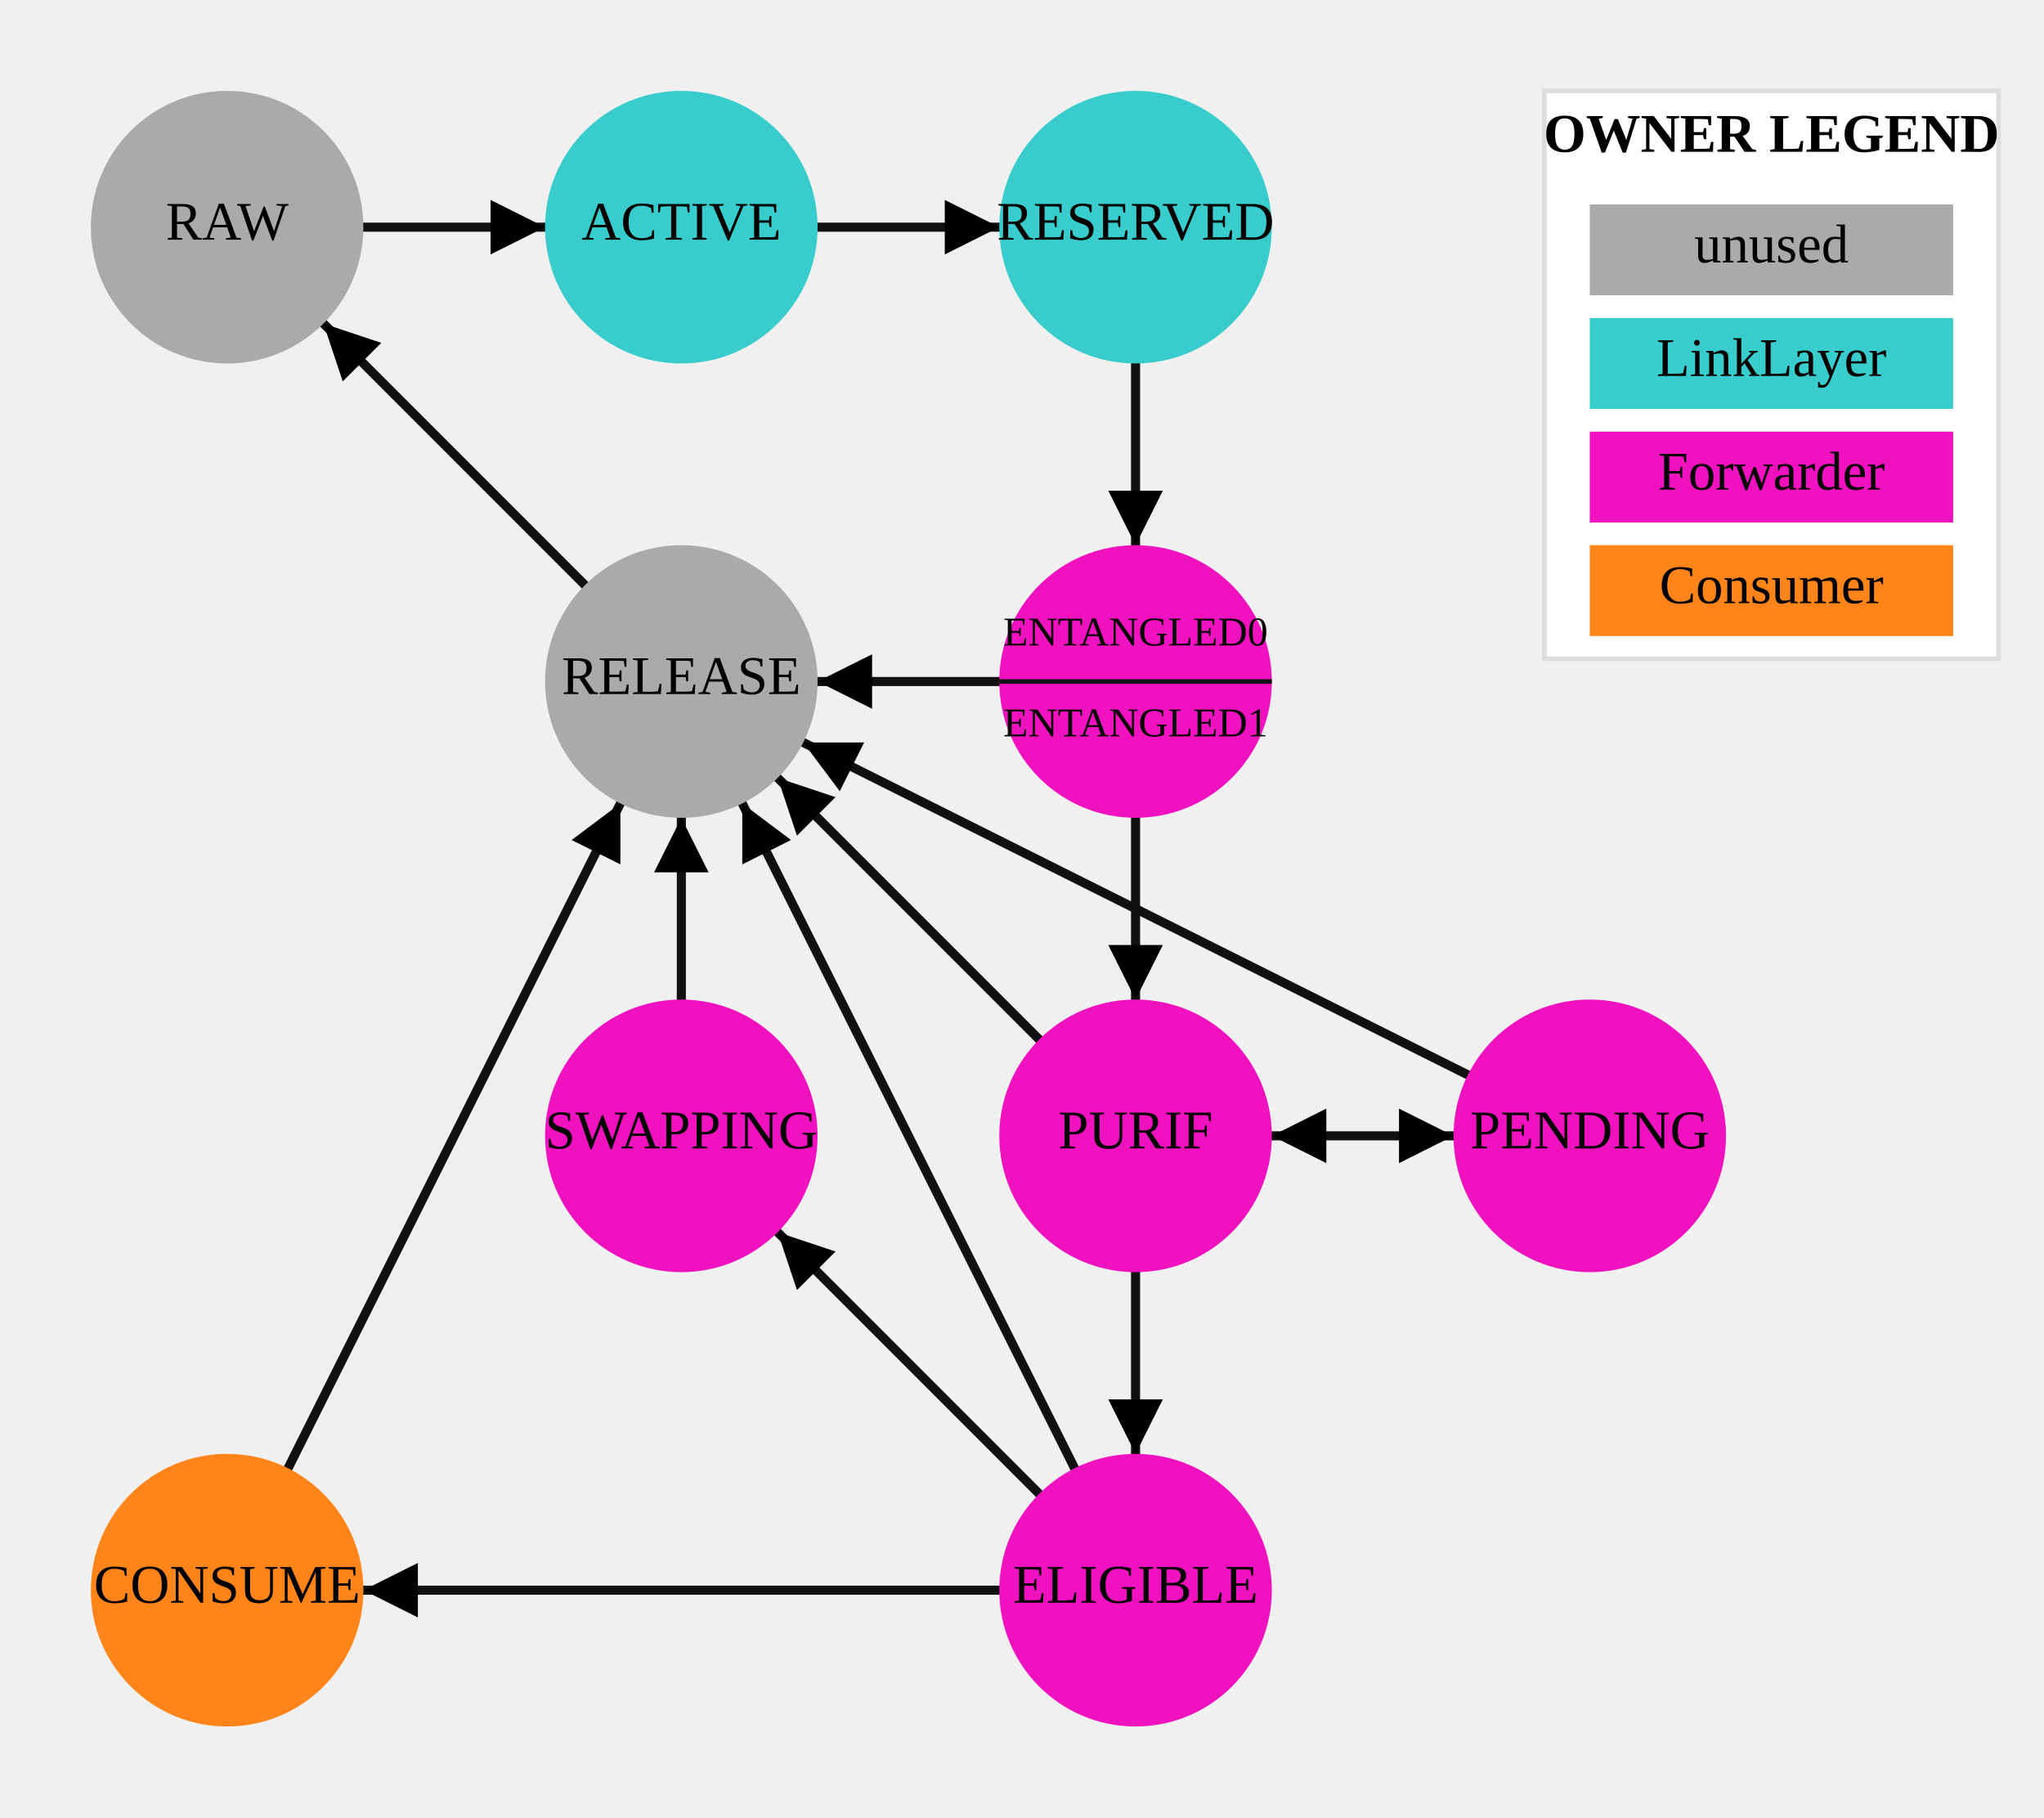
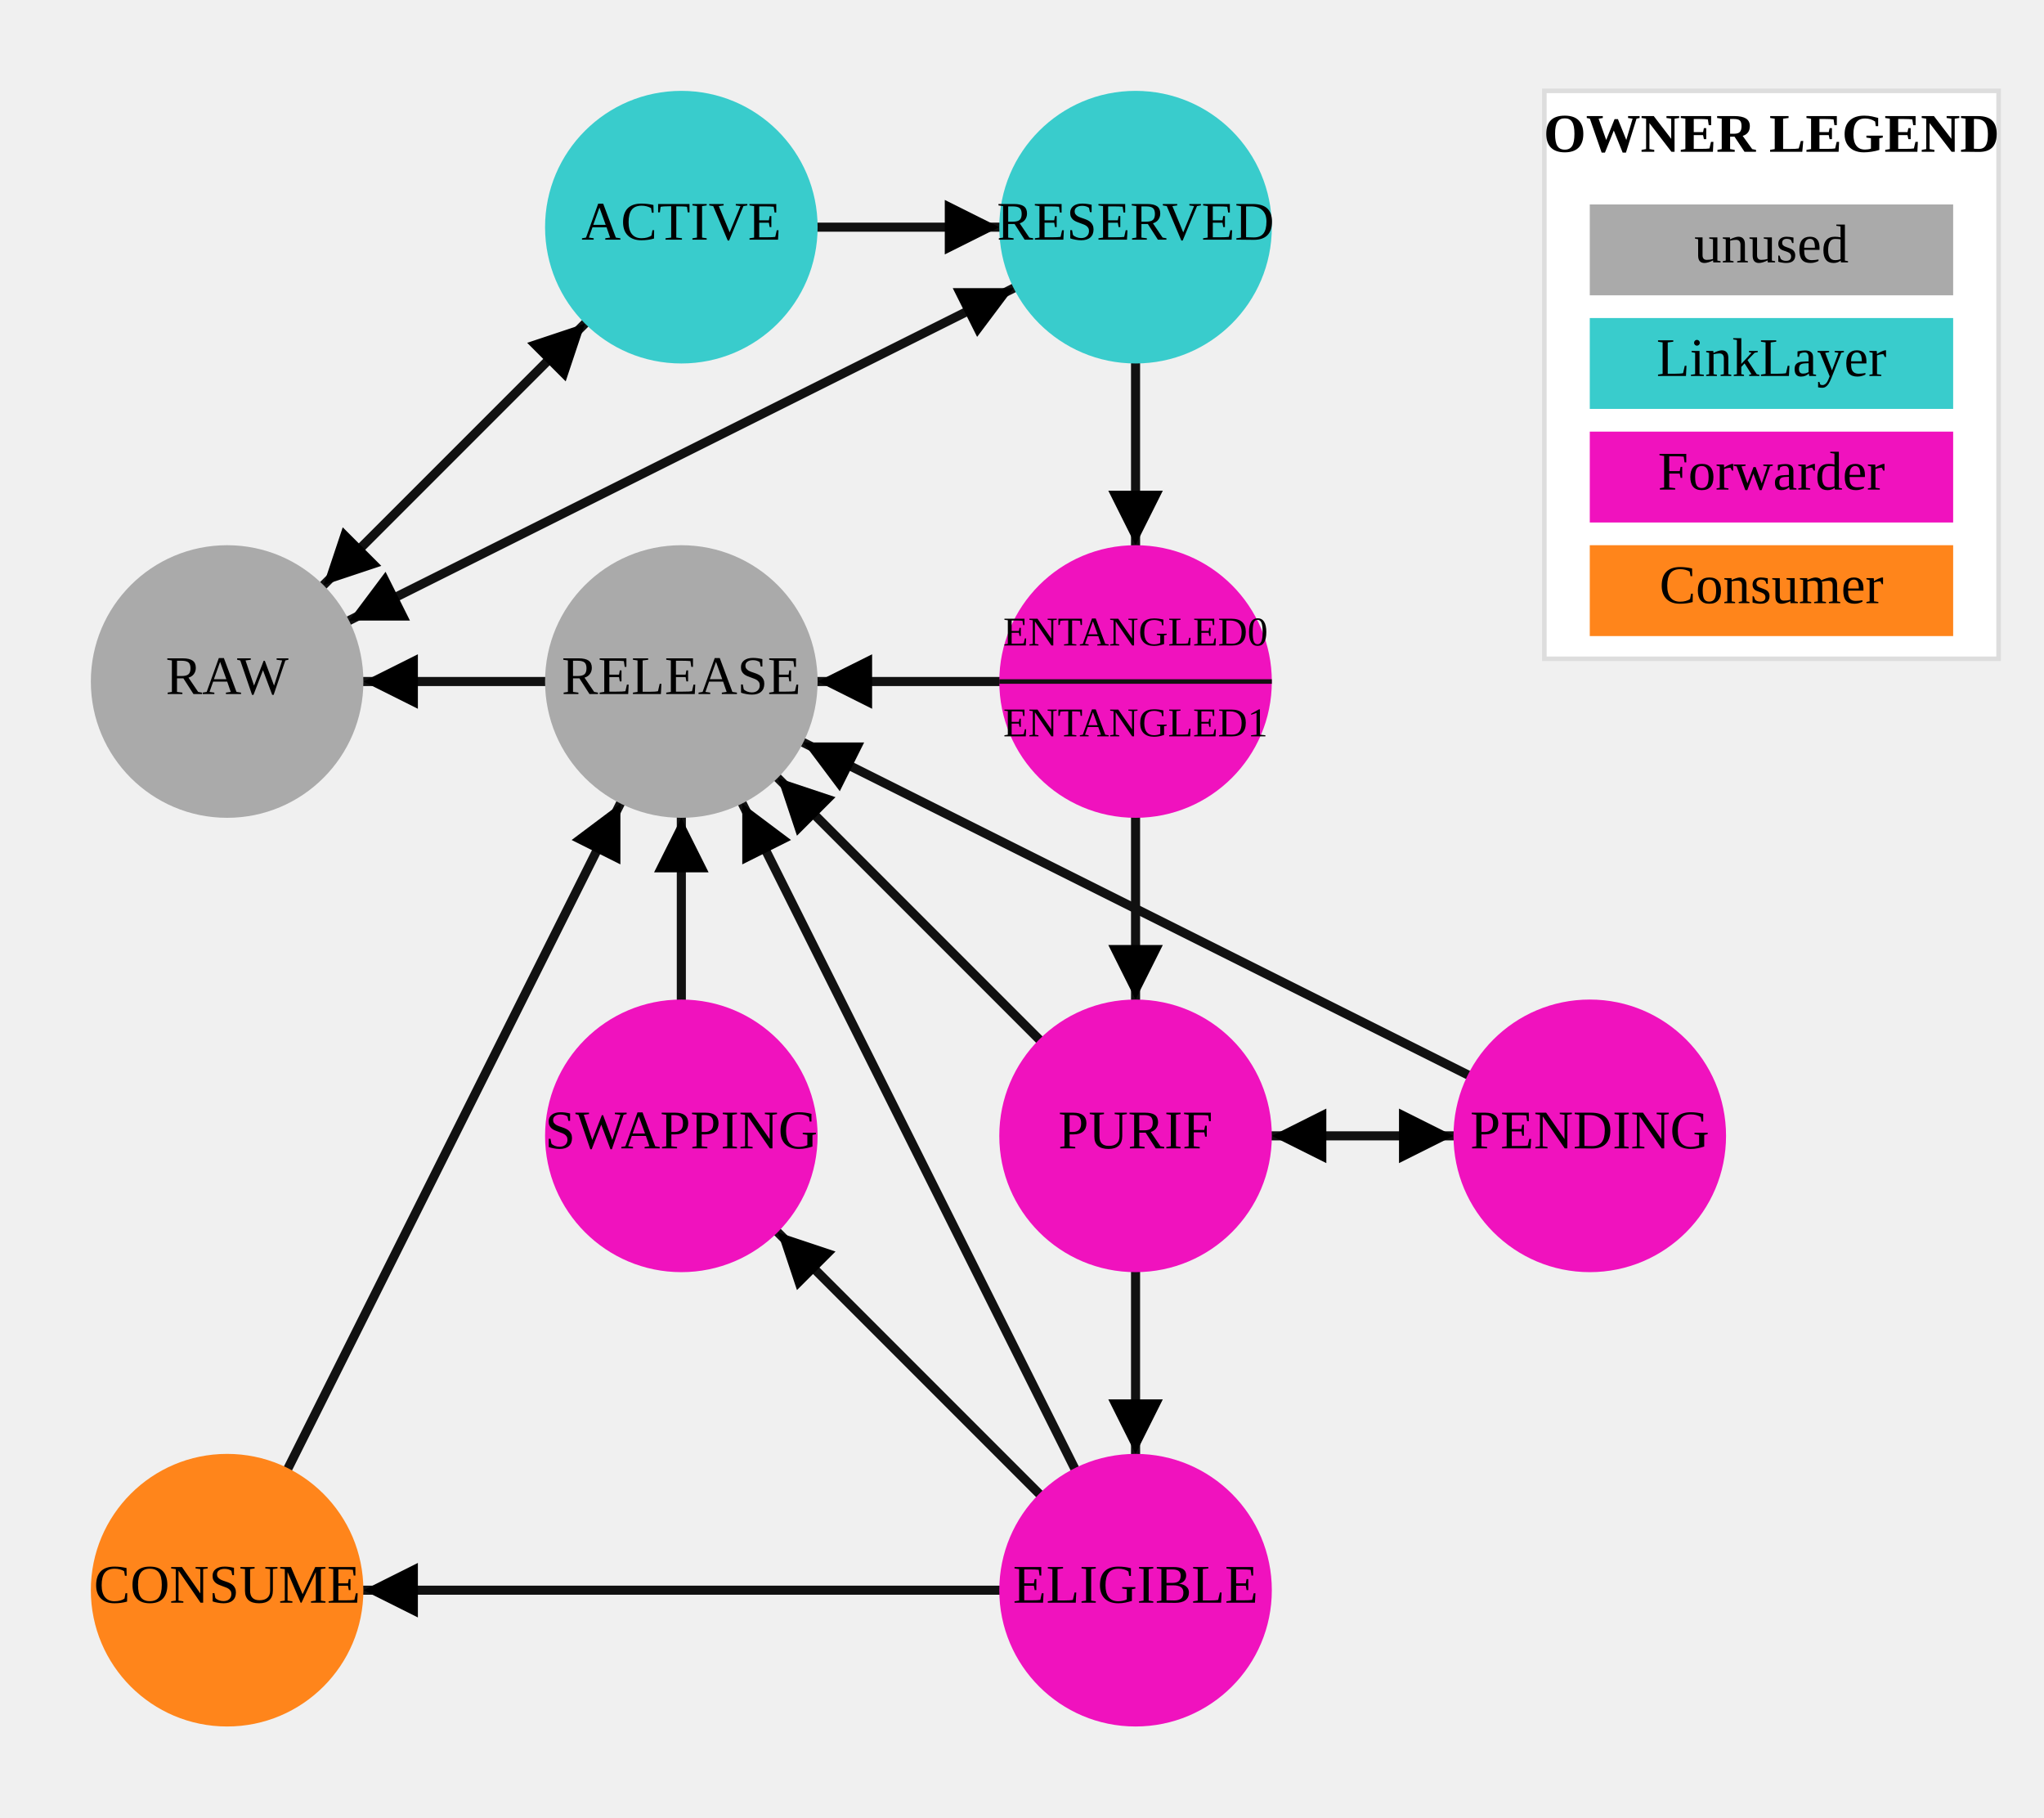
<svg xmlns="http://www.w3.org/2000/svg" width="450" height="400">
  <defs>
    <marker id="arrow" viewBox="0 0 10 10" refX="35" refY="5" markerWidth="6" markerHeight="6" orient="auto-start-reverse">
      <path d="M 0 0 L 10 5 L 0 10 z" />
    </marker>
  </defs>
  <style>
    text, tspan {
      text-anchor: middle;
      dominant-baseline: middle;
    }
  </style>
-   <g transform="translate(50 50)">
-     <line x1="100" y1="100" marker-end="url(#arrow)" stroke="#111" stroke-width="2" />
-     <line x2="100" marker-end="url(#arrow)" stroke="#111" stroke-width="2" />
+   <g transform="translate(50 150)">
+     <line x1="100" marker-end="url(#arrow)" stroke="#111" stroke-width="2" />
+     <line x2="100" y2="-100" marker-start="url(#arrow)" marker-end="url(#arrow)" stroke="#111" stroke-width="2" />
+     <line x2="200" y2="-100" marker-start="url(#arrow)" marker-end="url(#arrow)" stroke="#111" stroke-width="2" />
    <circle r="30" fill="#AAAAAA" />
    <text font-size="12">RAW</text>
  </g>
  <g transform="translate(150 50)">
    <line x2="100" marker-end="url(#arrow)" stroke="#111" stroke-width="2" />
    <circle r="30" fill="#39CCCC" />
    <text font-size="12">ACTIVE</text>
  </g>
  <g transform="translate(250 50)">
    <line y2="100" marker-end="url(#arrow)" stroke="#111" stroke-width="2" />
    <circle r="30" fill="#39CCCC" />
    <text font-size="12">RESERVED</text>
  </g>
  <g transform="translate(250 150)">
    <line y2="100" marker-end="url(#arrow)" stroke="#111" stroke-width="2" />
    <line x2="-100" marker-end="url(#arrow)" stroke="#111" stroke-width="2" />
    <circle r="30" fill="#F012BE" />
    <text y="-10" font-size="9">ENTANGLED0</text>
    <line x1="-30" x2="30" stroke="#111" />
    <text y="10" font-size="9">ENTANGLED1</text>
  </g>
  <g transform="translate(250 250)">
    <line x2="100" marker-start="url(#arrow)" marker-end="url(#arrow)" stroke="#111" stroke-width="2" />
    <line y2="100" marker-end="url(#arrow)" stroke="#111" stroke-width="2" />
    <line x2="-100" y2="-100" marker-end="url(#arrow)" stroke="#111" stroke-width="2" />
    <circle r="30" fill="#F012BE" />
    <text font-size="12">PURIF</text>
  </g>
  <g transform="translate(350 250)">
    <line x2="-200" y2="-100" marker-end="url(#arrow)" stroke="#111" stroke-width="2" />
    <circle r="30" fill="#F012BE" />
    <text font-size="12">PENDING</text>
  </g>
  <g transform="translate(250 350)">
    <line x2="-100" y2="-200" marker-end="url(#arrow)" stroke="#111" stroke-width="2" />
    <line x2="-200" marker-end="url(#arrow)" stroke="#111" stroke-width="2" />
    <line x2="-100" y2="-100" marker-end="url(#arrow)" stroke="#111" stroke-width="2" />
    <circle r="30" fill="#F012BE" />
    <text font-size="12">ELIGIBLE</text>
  </g>
  <g transform="translate(150 250)">
    <line y2="-100" marker-end="url(#arrow)" stroke="#111" stroke-width="2" />
    <circle r="30" fill="#F012BE" />
    <text font-size="12">SWAPPING</text>
  </g>
  <g transform="translate(50 350)">
    <line x2="100" y2="-200" marker-end="url(#arrow)" stroke="#111" stroke-width="2" />
    <circle r="30" fill="#FF851B" />
    <text font-size="12">CONSUME</text>
  </g>
  <g transform="translate(150 150)">
    <circle r="30" fill="#AAAAAA" />
    <text font-size="12">RELEASE</text>
  </g>
  <g transform="translate(350 20)">
    <rect x="-10" width="100" height="125" stroke="#DDD" fill="#FFF" />
    <text x="40" y="10" font-size="12" font-weight="bold">OWNER LEGEND</text>
    <g transform="translate(0 25)">
      <rect width="80" height="20" fill="#AAAAAA" />
      <text x="40" y="10" font-size="12">unused</text>
    </g>
    <g transform="translate(0 50)">
      <rect width="80" height="20" fill="#39CCCC" />
      <text x="40" y="10" font-size="12">LinkLayer</text>
    </g>
    <g transform="translate(0 75)">
      <rect width="80" height="20" fill="#F012BE" />
      <text x="40" y="10" font-size="12">Forwarder</text>
    </g>
    <g transform="translate(0 100)">
      <rect width="80" height="20" fill="#FF851B" />
      <text x="40" y="10" font-size="12">Consumer</text>
    </g>
  </g>
</svg>
